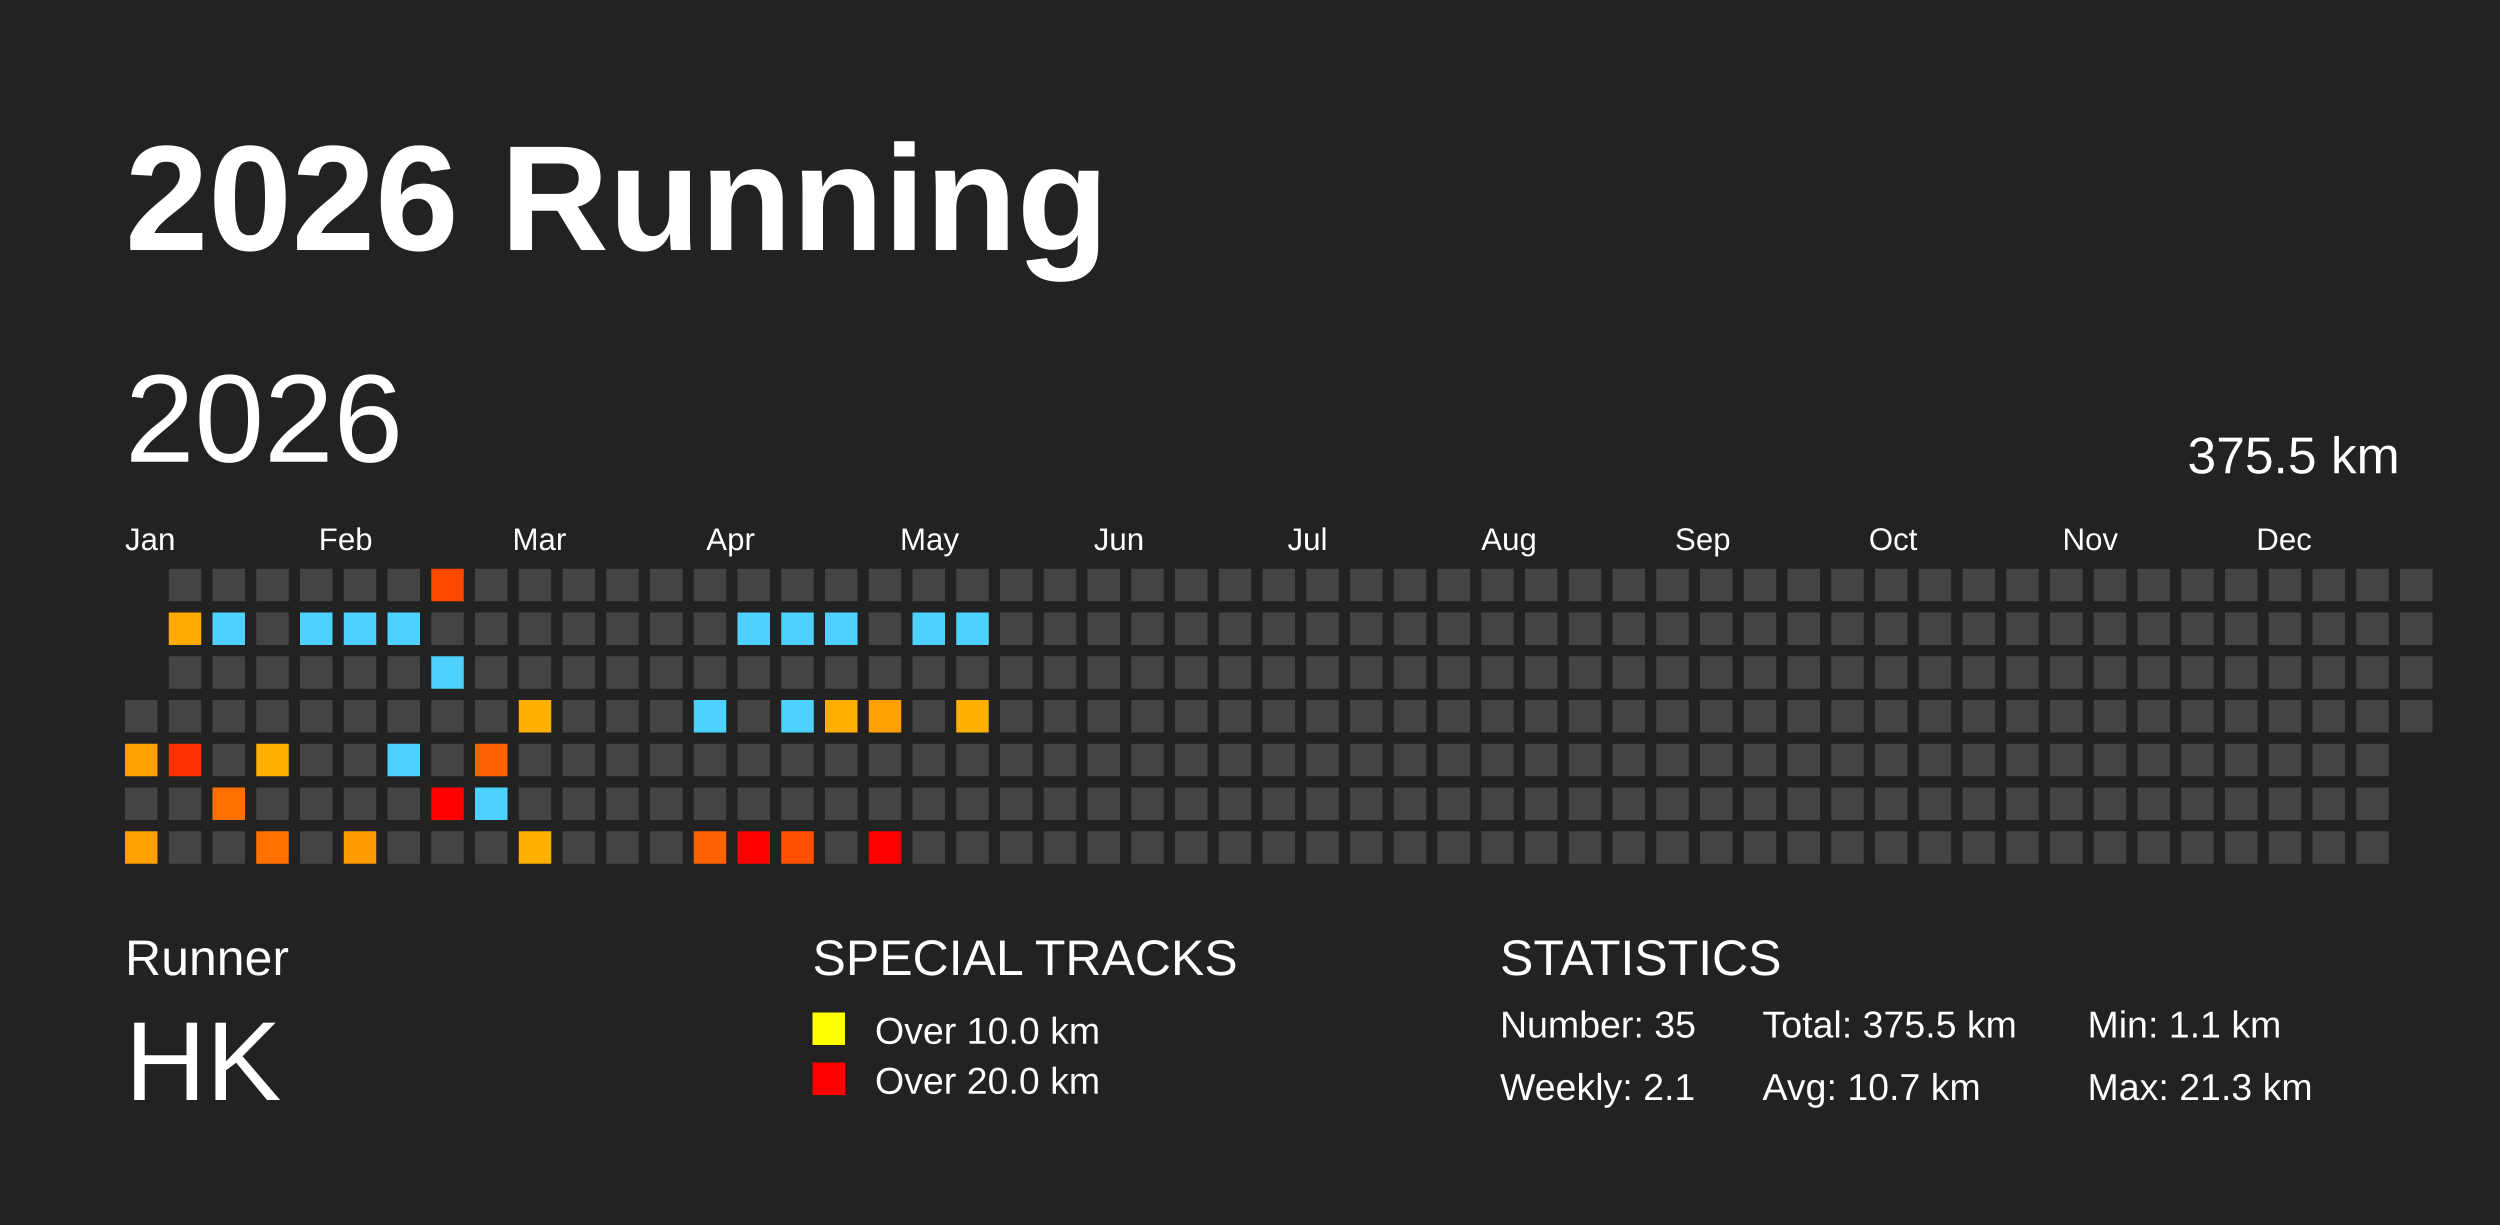
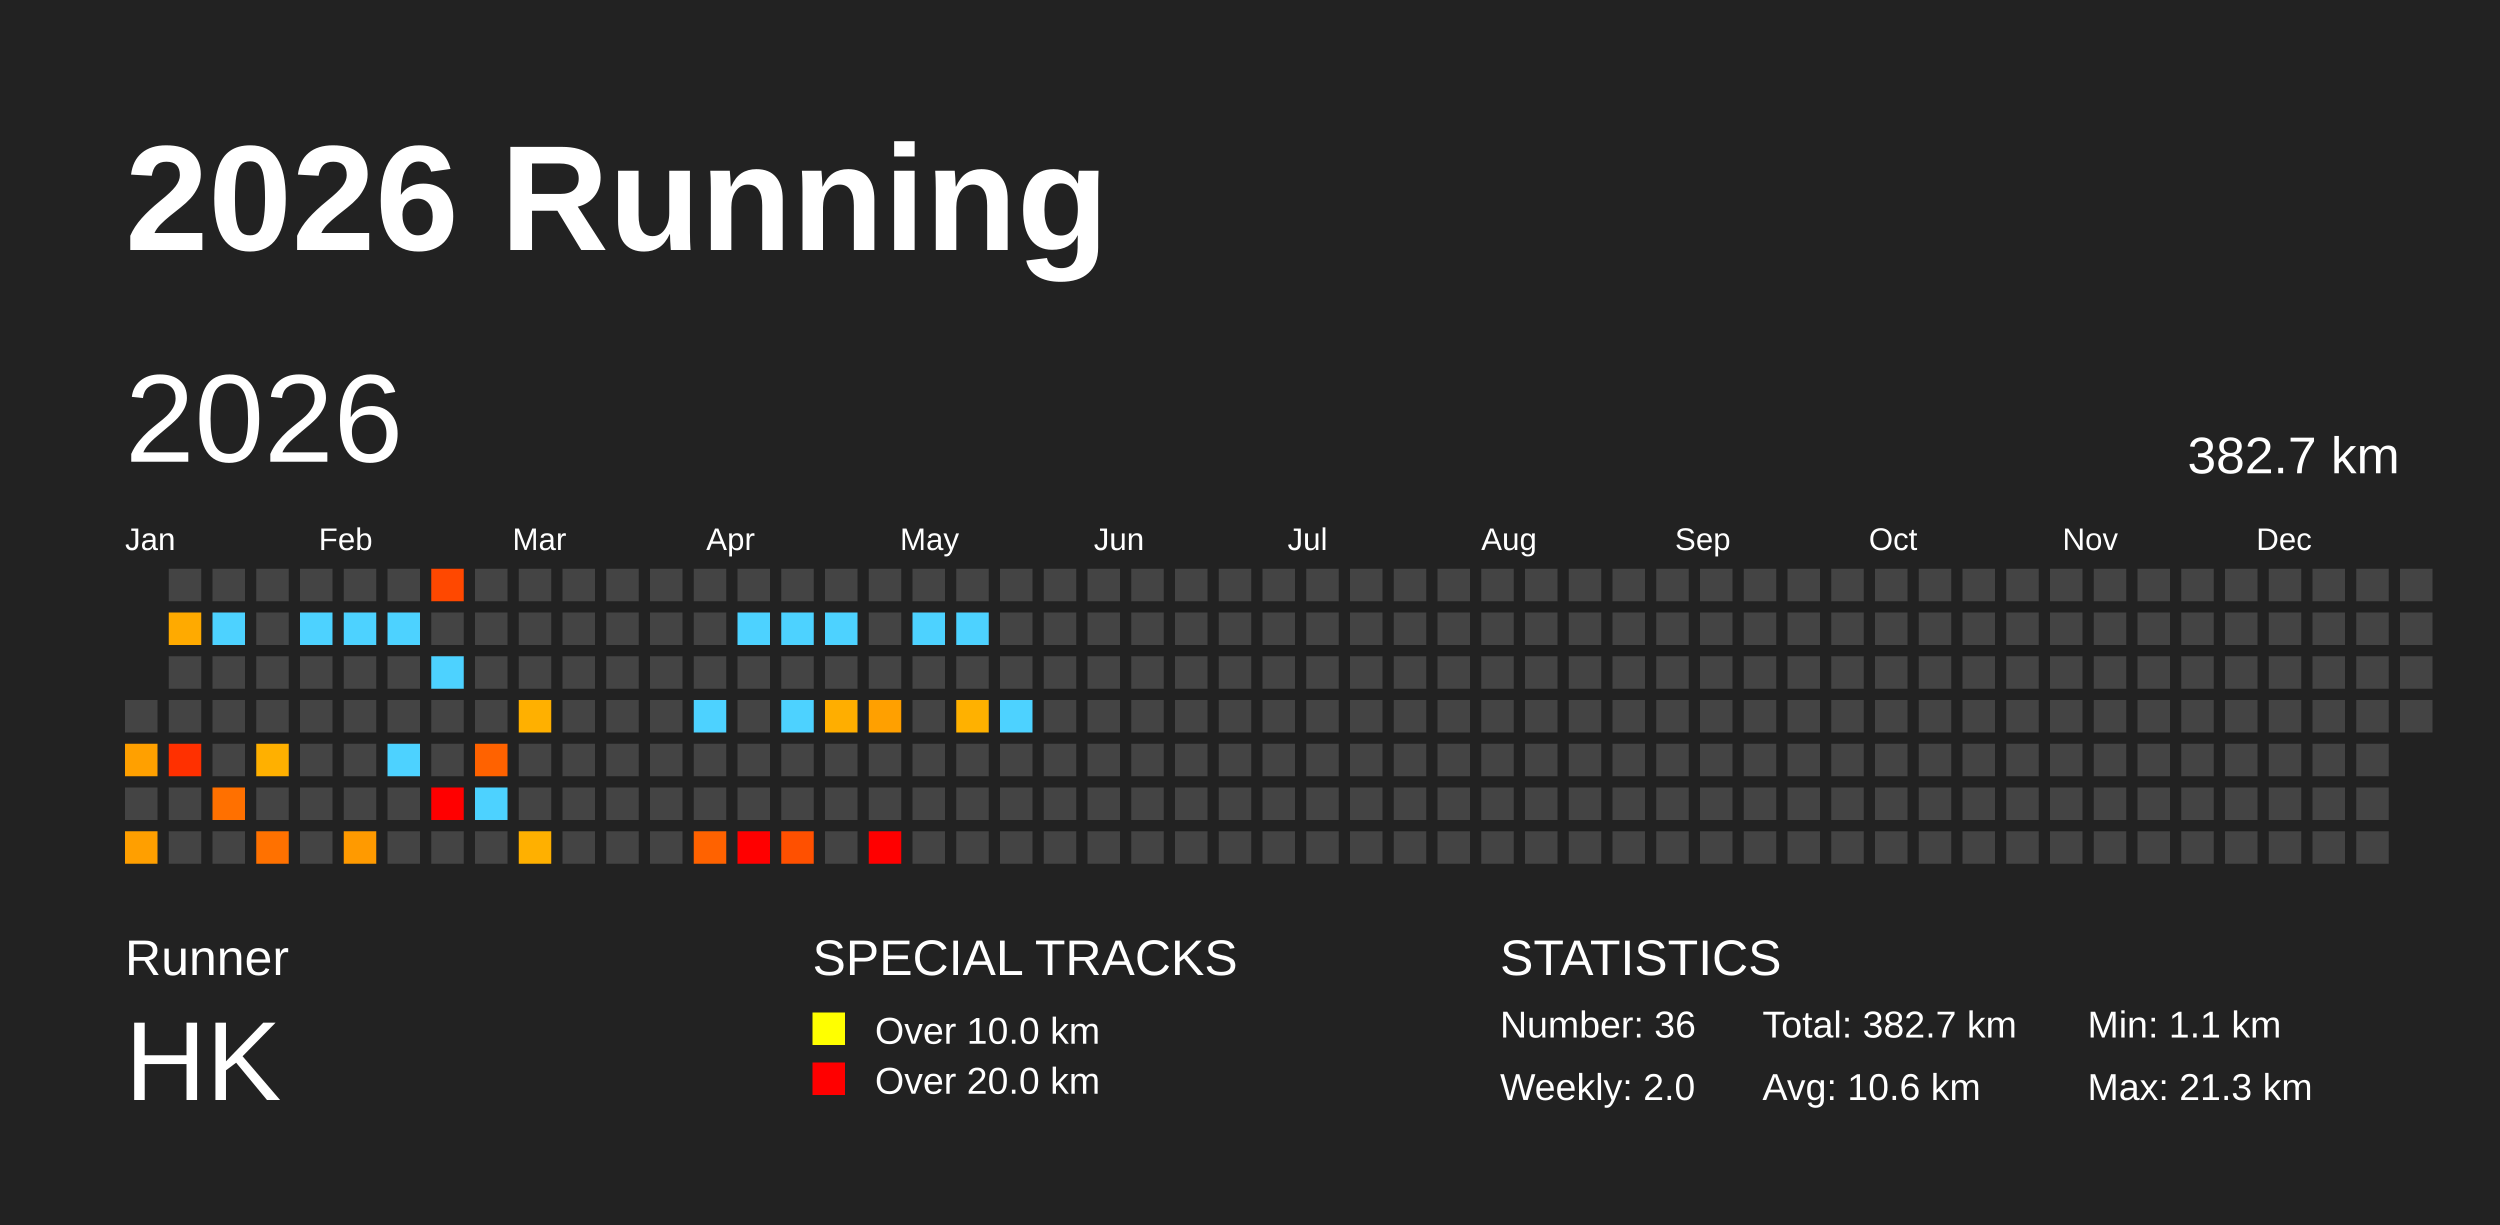
<svg xmlns="http://www.w3.org/2000/svg" baseProfile="full" height="98mm" version="1.1" viewBox="0,0,200,98" width="200mm">
  <defs>
    <pattern height="2" id="indoor-stripe" patternUnits="userSpaceOnUse" width="2">
      <line stroke="white" stroke-opacity="0.45" stroke-width="0.5" x1="0" x2="2" y1="2" y2="0" />
    </pattern>
  </defs>
  <rect fill="#222222" height="98" width="200" x="0" y="0" />
  <text fill="#FFFFFF" style="font-size:12px; font-family:Arial; font-weight:bold;" x="10" y="20">2026 Running</text>
  <text fill="#FFFFFF" style="font-size:4px; font-family:Arial" x="10" y="78">Runner</text>
  <text fill="#FFFFFF" style="font-size:9px; font-family:Arial" x="10" y="88">HK</text>
  <text fill="#FFFFFF" style="font-size:4px; font-family:Arial" x="65" y="78">SPECIAL TRACKS</text>
  <rect fill="yellow" height="2.6" width="2.6" x="65" y="81" />
  <text fill="#FFFFFF" style="font-size:3px; font-family:Arial" x="70" y="83.5">Over 10.0 km</text>
  <rect fill="red" height="2.6" width="2.6" x="65" y="85" />
  <text fill="#FFFFFF" style="font-size:3px; font-family:Arial" x="70" y="87.5">Over 20.0 km</text>
  <text fill="#FFFFFF" style="font-size:4px; font-family:Arial" x="120" y="78">STATISTICS</text>
-   <text fill="#FFFFFF" style="font-size:3px; font-family:Arial" x="120" y="83">Number: 35</text>
-   <text fill="#FFFFFF" style="font-size:3px; font-family:Arial" x="120" y="88">Weekly: 2.1</text>
-   <text fill="#FFFFFF" style="font-size:3px; font-family:Arial" x="141" y="83">Total: 375.5 km</text>
-   <text fill="#FFFFFF" style="font-size:3px; font-family:Arial" x="141" y="88">Avg: 10.7 km</text>
+   <text fill="#FFFFFF" style="font-size:3px; font-family:Arial" x="120" y="83">Number: 36</text>
+   <text fill="#FFFFFF" style="font-size:3px; font-family:Arial" x="120" y="88">Weekly: 2.0</text>
+   <text fill="#FFFFFF" style="font-size:3px; font-family:Arial" x="141" y="83">Total: 382.7 km</text>
+   <text fill="#FFFFFF" style="font-size:3px; font-family:Arial" x="141" y="88">Avg: 10.6 km</text>
  <text fill="#FFFFFF" style="font-size:3px; font-family:Arial" x="167" y="83">Min: 1.1 km</text>
  <text fill="#FFFFFF" style="font-size:3px; font-family:Arial" x="167" y="88">Max: 21.3 km</text>
  <text dominant-baseline="hanging" fill="#FFFFFF" style="font-size:10.0px; font-family:Arial;" x="10" y="30">2026</text>
-   <text dominant-baseline="hanging" fill="#FFFFFF" style="font-size:4.125px; font-family:Arial;" x="175" y="35">375.5 km</text>
+   <text dominant-baseline="hanging" fill="#FFFFFF" style="font-size:4.125px; font-family:Arial;" x="175" y="35">382.7 km</text>
  <text fill="#FFFFFF" style="font-size:2.5px; font-family:Arial" x="10.0" y="44">Jan</text>
  <text fill="#FFFFFF" style="font-size:2.5px; font-family:Arial" x="25.5" y="44">Feb</text>
  <text fill="#FFFFFF" style="font-size:2.5px; font-family:Arial" x="41.0" y="44">Mar</text>
  <text fill="#FFFFFF" style="font-size:2.5px; font-family:Arial" x="56.5" y="44">Apr</text>
  <text fill="#FFFFFF" style="font-size:2.5px; font-family:Arial" x="72.0" y="44">May</text>
  <text fill="#FFFFFF" style="font-size:2.5px; font-family:Arial" x="87.5" y="44">Jun</text>
  <text fill="#FFFFFF" style="font-size:2.5px; font-family:Arial" x="103.0" y="44">Jul</text>
  <text fill="#FFFFFF" style="font-size:2.5px; font-family:Arial" x="118.5" y="44">Aug</text>
  <text fill="#FFFFFF" style="font-size:2.5px; font-family:Arial" x="134.0" y="44">Sep</text>
  <text fill="#FFFFFF" style="font-size:2.5px; font-family:Arial" x="149.5" y="44">Oct</text>
  <text fill="#FFFFFF" style="font-size:2.5px; font-family:Arial" x="165.0" y="44">Nov</text>
  <text fill="#FFFFFF" style="font-size:2.5px; font-family:Arial" x="180.5" y="44">Dec</text>
  <rect fill="#444444" height="2.6" width="2.6" x="10.0" y="56.0" />
  <rect fill="#ffa000" height="2.6" width="2.6" x="10.0" y="59.5" />
  <rect fill="#444444" height="2.6" width="2.6" x="10.0" y="63.0" />
  <rect fill="#ff9f00" height="2.6" width="2.6" x="10.0" y="66.5" />
  <rect fill="#444444" height="2.6" width="2.6" x="13.5" y="45.5" />
  <rect fill="#ffaa00" height="2.6" width="2.6" x="13.5" y="49.0" />
  <rect fill="#444444" height="2.6" width="2.6" x="13.5" y="52.5" />
  <rect fill="#444444" height="2.6" width="2.6" x="13.5" y="56.0" />
  <rect fill="#ff3000" height="2.6" width="2.6" x="13.5" y="59.5" />
  <rect fill="#444444" height="2.6" width="2.6" x="13.5" y="63.0" />
  <rect fill="#444444" height="2.6" width="2.6" x="13.5" y="66.5" />
  <rect fill="#444444" height="2.6" width="2.6" x="17.0" y="45.5" />
  <rect fill="#4dd2ff" height="2.6" width="2.6" x="17.0" y="49.0" />
  <rect fill="#444444" height="2.6" width="2.6" x="17.0" y="52.5" />
  <rect fill="#444444" height="2.6" width="2.6" x="17.0" y="56.0" />
  <rect fill="#444444" height="2.6" width="2.6" x="17.0" y="59.5" />
  <rect fill="#ff7000" height="2.6" width="2.6" x="17.0" y="63.0" />
  <rect fill="#444444" height="2.6" width="2.6" x="17.0" y="66.5" />
  <rect fill="#444444" height="2.6" width="2.6" x="20.5" y="45.5" />
  <rect fill="#444444" height="2.6" width="2.6" x="20.5" y="49.0" />
  <rect fill="#444444" height="2.6" width="2.6" x="20.5" y="52.5" />
  <rect fill="#444444" height="2.6" width="2.6" x="20.5" y="56.0" />
  <rect fill="#ffb000" height="2.6" width="2.6" x="20.5" y="59.5" />
  <rect fill="#444444" height="2.6" width="2.6" x="20.5" y="63.0" />
  <rect fill="#ff7100" height="2.6" width="2.6" x="20.5" y="66.5" />
  <rect fill="#444444" height="2.6" width="2.6" x="24.0" y="45.5" />
  <rect fill="#4dd2ff" height="2.6" width="2.6" x="24.0" y="49.0" />
  <rect fill="#444444" height="2.6" width="2.6" x="24.0" y="52.5" />
  <rect fill="#444444" height="2.6" width="2.6" x="24.0" y="56.0" />
  <rect fill="#444444" height="2.6" width="2.6" x="24.0" y="59.5" />
  <rect fill="#444444" height="2.6" width="2.6" x="24.0" y="63.0" />
  <rect fill="#444444" height="2.6" width="2.6" x="24.0" y="66.5" />
  <rect fill="#444444" height="2.6" width="2.6" x="27.5" y="45.5" />
  <rect fill="#4dd2ff" height="2.6" width="2.6" x="27.5" y="49.0" />
  <rect fill="#444444" height="2.6" width="2.6" x="27.5" y="52.5" />
  <rect fill="#444444" height="2.6" width="2.6" x="27.5" y="56.0" />
  <rect fill="#444444" height="2.6" width="2.6" x="27.5" y="59.5" />
  <rect fill="#444444" height="2.6" width="2.6" x="27.5" y="63.0" />
  <rect fill="#ff9a00" height="2.6" width="2.6" x="27.5" y="66.5" />
  <rect fill="#444444" height="2.6" width="2.6" x="31.0" y="45.5" />
  <rect fill="#4dd2ff" height="2.6" width="2.6" x="31.0" y="49.0" />
  <rect fill="#444444" height="2.6" width="2.6" x="31.0" y="52.5" />
  <rect fill="#444444" height="2.6" width="2.6" x="31.0" y="56.0" />
  <rect fill="#4dd2ff" height="2.6" width="2.6" x="31.0" y="59.5" />
  <rect fill="#444444" height="2.6" width="2.6" x="31.0" y="63.0" />
  <rect fill="#444444" height="2.6" width="2.6" x="31.0" y="66.5" />
  <rect fill="#ff4800" height="2.6" width="2.6" x="34.5" y="45.5" />
  <rect fill="#444444" height="2.6" width="2.6" x="34.5" y="49.0" />
  <rect fill="#4dd2ff" height="2.6" width="2.6" x="34.5" y="52.5" />
  <rect fill="#444444" height="2.6" width="2.6" x="34.5" y="56.0" />
  <rect fill="#444444" height="2.6" width="2.6" x="34.5" y="59.5" />
  <rect fill="red" height="2.6" width="2.6" x="34.5" y="63.0" />
  <rect fill="#444444" height="2.6" width="2.6" x="34.5" y="66.5" />
  <rect fill="#444444" height="2.6" width="2.6" x="38.0" y="45.5" />
  <rect fill="#444444" height="2.6" width="2.6" x="38.0" y="49.0" />
  <rect fill="#444444" height="2.6" width="2.6" x="38.0" y="52.5" />
  <rect fill="#444444" height="2.6" width="2.6" x="38.0" y="56.0" />
  <rect fill="#ff6200" height="2.6" width="2.6" x="38.0" y="59.5" />
  <rect fill="#4dd2ff" height="2.6" width="2.6" x="38.0" y="63.0" />
  <rect fill="#444444" height="2.6" width="2.6" x="38.0" y="66.5" />
  <rect fill="#444444" height="2.6" width="2.6" x="41.5" y="45.5" />
  <rect fill="#444444" height="2.6" width="2.6" x="41.5" y="49.0" />
  <rect fill="#444444" height="2.6" width="2.6" x="41.5" y="52.5" />
  <rect fill="#ffb000" height="2.6" width="2.6" x="41.5" y="56.0" />
  <rect fill="#444444" height="2.6" width="2.6" x="41.5" y="59.5" />
  <rect fill="#444444" height="2.6" width="2.6" x="41.5" y="63.0" />
  <rect fill="#ffb000" height="2.6" width="2.6" x="41.5" y="66.5" />
  <rect fill="#444444" height="2.6" width="2.6" x="45.0" y="45.5" />
  <rect fill="#444444" height="2.6" width="2.6" x="45.0" y="49.0" />
  <rect fill="#444444" height="2.6" width="2.6" x="45.0" y="52.5" />
  <rect fill="#444444" height="2.6" width="2.6" x="45.0" y="56.0" />
  <rect fill="#444444" height="2.6" width="2.6" x="45.0" y="59.5" />
  <rect fill="#444444" height="2.6" width="2.6" x="45.0" y="63.0" />
  <rect fill="#444444" height="2.6" width="2.6" x="45.0" y="66.5" />
  <rect fill="#444444" height="2.6" width="2.6" x="48.5" y="45.5" />
  <rect fill="#444444" height="2.6" width="2.6" x="48.5" y="49.0" />
  <rect fill="#444444" height="2.6" width="2.6" x="48.5" y="52.5" />
  <rect fill="#444444" height="2.6" width="2.6" x="48.5" y="56.0" />
  <rect fill="#444444" height="2.6" width="2.6" x="48.5" y="59.5" />
  <rect fill="#444444" height="2.6" width="2.6" x="48.5" y="63.0" />
  <rect fill="#444444" height="2.6" width="2.6" x="48.5" y="66.5" />
  <rect fill="#444444" height="2.6" width="2.6" x="52.0" y="45.5" />
  <rect fill="#444444" height="2.6" width="2.6" x="52.0" y="49.0" />
  <rect fill="#444444" height="2.6" width="2.6" x="52.0" y="52.5" />
  <rect fill="#444444" height="2.6" width="2.6" x="52.0" y="56.0" />
  <rect fill="#444444" height="2.6" width="2.6" x="52.0" y="59.5" />
  <rect fill="#444444" height="2.6" width="2.6" x="52.0" y="63.0" />
  <rect fill="#444444" height="2.6" width="2.6" x="52.0" y="66.5" />
  <rect fill="#444444" height="2.6" width="2.6" x="55.5" y="45.5" />
  <rect fill="#444444" height="2.6" width="2.6" x="55.5" y="49.0" />
  <rect fill="#444444" height="2.6" width="2.6" x="55.5" y="52.5" />
  <rect fill="#4dd2ff" height="2.6" width="2.6" x="55.5" y="56.0" />
  <rect fill="#444444" height="2.6" width="2.6" x="55.5" y="59.5" />
  <rect fill="#444444" height="2.6" width="2.6" x="55.5" y="63.0" />
  <rect fill="#ff6200" height="2.6" width="2.6" x="55.5" y="66.5" />
  <rect fill="#444444" height="2.6" width="2.6" x="59.0" y="45.5" />
  <rect fill="#4dd2ff" height="2.6" width="2.6" x="59.0" y="49.0" />
  <rect fill="#444444" height="2.6" width="2.6" x="59.0" y="52.5" />
  <rect fill="#444444" height="2.6" width="2.6" x="59.0" y="56.0" />
  <rect fill="#444444" height="2.6" width="2.6" x="59.0" y="59.5" />
  <rect fill="#444444" height="2.6" width="2.6" x="59.0" y="63.0" />
  <rect fill="red" height="2.6" width="2.6" x="59.0" y="66.5" />
  <rect fill="#444444" height="2.6" width="2.6" x="62.5" y="45.5" />
  <rect fill="#4dd2ff" height="2.6" width="2.6" x="62.5" y="49.0" />
  <rect fill="#444444" height="2.6" width="2.6" x="62.5" y="52.5" />
  <rect fill="#4dd2ff" height="2.6" width="2.6" x="62.5" y="56.0" />
  <rect fill="#444444" height="2.6" width="2.6" x="62.5" y="59.5" />
  <rect fill="#444444" height="2.6" width="2.6" x="62.5" y="63.0" />
  <rect fill="#ff5000" height="2.6" width="2.6" x="62.5" y="66.5" />
  <rect fill="#444444" height="2.6" width="2.6" x="66.0" y="45.5" />
  <rect fill="#4dd2ff" height="2.6" width="2.6" x="66.0" y="49.0" />
  <rect fill="#444444" height="2.6" width="2.6" x="66.0" y="52.5" />
  <rect fill="#ffae00" height="2.6" width="2.6" x="66.0" y="56.0" />
  <rect fill="#444444" height="2.6" width="2.6" x="66.0" y="59.5" />
  <rect fill="#444444" height="2.6" width="2.6" x="66.0" y="63.0" />
  <rect fill="#444444" height="2.6" width="2.6" x="66.0" y="66.5" />
  <rect fill="#444444" height="2.6" width="2.6" x="69.5" y="45.5" />
  <rect fill="#444444" height="2.6" width="2.6" x="69.5" y="49.0" />
  <rect fill="#444444" height="2.6" width="2.6" x="69.5" y="52.5" />
  <rect fill="#ffa000" height="2.6" width="2.6" x="69.5" y="56.0" />
  <rect fill="#444444" height="2.6" width="2.6" x="69.5" y="59.5" />
  <rect fill="#444444" height="2.6" width="2.6" x="69.5" y="63.0" />
  <rect fill="red" height="2.6" width="2.6" x="69.5" y="66.5" />
  <rect fill="#444444" height="2.6" width="2.6" x="73.0" y="45.5" />
  <rect fill="#4dd2ff" height="2.6" width="2.6" x="73.0" y="49.0" />
  <rect fill="#444444" height="2.6" width="2.6" x="73.0" y="52.5" />
  <rect fill="#444444" height="2.6" width="2.6" x="73.0" y="56.0" />
  <rect fill="#444444" height="2.6" width="2.6" x="73.0" y="59.5" />
  <rect fill="#444444" height="2.6" width="2.6" x="73.0" y="63.0" />
  <rect fill="#444444" height="2.6" width="2.6" x="73.0" y="66.5" />
  <rect fill="#444444" height="2.6" width="2.6" x="76.5" y="45.5" />
  <rect fill="#4dd2ff" height="2.6" width="2.6" x="76.5" y="49.0" />
  <rect fill="#444444" height="2.6" width="2.6" x="76.5" y="52.5" />
  <rect fill="#ffb100" height="2.6" width="2.6" x="76.5" y="56.0" />
  <rect fill="#444444" height="2.6" width="2.6" x="76.5" y="59.5" />
  <rect fill="#444444" height="2.6" width="2.6" x="76.5" y="63.0" />
  <rect fill="#444444" height="2.6" width="2.6" x="76.5" y="66.5" />
  <rect fill="#444444" height="2.6" width="2.6" x="80.0" y="45.5" />
  <rect fill="#444444" height="2.6" width="2.6" x="80.0" y="49.0" />
  <rect fill="#444444" height="2.6" width="2.6" x="80.0" y="52.5" />
-   <rect fill="#444444" height="2.6" width="2.6" x="80.0" y="56.0" />
+   <rect fill="#4dd2ff" height="2.6" width="2.6" x="80.0" y="56.0" />
  <rect fill="#444444" height="2.6" width="2.6" x="80.0" y="59.5" />
  <rect fill="#444444" height="2.6" width="2.6" x="80.0" y="63.0" />
  <rect fill="#444444" height="2.6" width="2.6" x="80.0" y="66.5" />
  <rect fill="#444444" height="2.6" width="2.6" x="83.5" y="45.5" />
  <rect fill="#444444" height="2.6" width="2.6" x="83.5" y="49.0" />
  <rect fill="#444444" height="2.6" width="2.6" x="83.5" y="52.5" />
  <rect fill="#444444" height="2.6" width="2.6" x="83.5" y="56.0" />
  <rect fill="#444444" height="2.6" width="2.6" x="83.5" y="59.5" />
  <rect fill="#444444" height="2.6" width="2.6" x="83.5" y="63.0" />
  <rect fill="#444444" height="2.6" width="2.6" x="83.5" y="66.5" />
  <rect fill="#444444" height="2.6" width="2.6" x="87.0" y="45.5" />
  <rect fill="#444444" height="2.6" width="2.6" x="87.0" y="49.0" />
  <rect fill="#444444" height="2.6" width="2.6" x="87.0" y="52.5" />
  <rect fill="#444444" height="2.6" width="2.6" x="87.0" y="56.0" />
  <rect fill="#444444" height="2.6" width="2.6" x="87.0" y="59.5" />
  <rect fill="#444444" height="2.6" width="2.6" x="87.0" y="63.0" />
  <rect fill="#444444" height="2.6" width="2.6" x="87.0" y="66.5" />
  <rect fill="#444444" height="2.6" width="2.6" x="90.5" y="45.5" />
  <rect fill="#444444" height="2.6" width="2.6" x="90.5" y="49.0" />
  <rect fill="#444444" height="2.6" width="2.6" x="90.5" y="52.5" />
  <rect fill="#444444" height="2.6" width="2.6" x="90.5" y="56.0" />
  <rect fill="#444444" height="2.6" width="2.6" x="90.5" y="59.5" />
  <rect fill="#444444" height="2.6" width="2.6" x="90.5" y="63.0" />
  <rect fill="#444444" height="2.6" width="2.6" x="90.5" y="66.5" />
  <rect fill="#444444" height="2.6" width="2.6" x="94.0" y="45.5" />
  <rect fill="#444444" height="2.6" width="2.6" x="94.0" y="49.0" />
  <rect fill="#444444" height="2.6" width="2.6" x="94.0" y="52.5" />
  <rect fill="#444444" height="2.6" width="2.6" x="94.0" y="56.0" />
  <rect fill="#444444" height="2.6" width="2.6" x="94.0" y="59.5" />
  <rect fill="#444444" height="2.6" width="2.6" x="94.0" y="63.0" />
  <rect fill="#444444" height="2.6" width="2.6" x="94.0" y="66.5" />
  <rect fill="#444444" height="2.6" width="2.6" x="97.5" y="45.5" />
  <rect fill="#444444" height="2.6" width="2.6" x="97.5" y="49.0" />
  <rect fill="#444444" height="2.6" width="2.6" x="97.5" y="52.5" />
  <rect fill="#444444" height="2.6" width="2.6" x="97.5" y="56.0" />
  <rect fill="#444444" height="2.6" width="2.6" x="97.5" y="59.5" />
  <rect fill="#444444" height="2.6" width="2.6" x="97.5" y="63.0" />
  <rect fill="#444444" height="2.6" width="2.6" x="97.5" y="66.5" />
  <rect fill="#444444" height="2.6" width="2.6" x="101.0" y="45.5" />
  <rect fill="#444444" height="2.6" width="2.6" x="101.0" y="49.0" />
  <rect fill="#444444" height="2.6" width="2.6" x="101.0" y="52.5" />
  <rect fill="#444444" height="2.6" width="2.6" x="101.0" y="56.0" />
  <rect fill="#444444" height="2.6" width="2.6" x="101.0" y="59.5" />
  <rect fill="#444444" height="2.6" width="2.6" x="101.0" y="63.0" />
  <rect fill="#444444" height="2.6" width="2.6" x="101.0" y="66.5" />
  <rect fill="#444444" height="2.6" width="2.6" x="104.5" y="45.5" />
  <rect fill="#444444" height="2.6" width="2.6" x="104.5" y="49.0" />
  <rect fill="#444444" height="2.6" width="2.6" x="104.5" y="52.5" />
  <rect fill="#444444" height="2.6" width="2.6" x="104.5" y="56.0" />
  <rect fill="#444444" height="2.6" width="2.6" x="104.5" y="59.5" />
  <rect fill="#444444" height="2.6" width="2.6" x="104.5" y="63.0" />
  <rect fill="#444444" height="2.6" width="2.6" x="104.5" y="66.5" />
  <rect fill="#444444" height="2.6" width="2.6" x="108.0" y="45.5" />
  <rect fill="#444444" height="2.6" width="2.6" x="108.0" y="49.0" />
  <rect fill="#444444" height="2.6" width="2.6" x="108.0" y="52.5" />
  <rect fill="#444444" height="2.6" width="2.6" x="108.0" y="56.0" />
  <rect fill="#444444" height="2.6" width="2.6" x="108.0" y="59.5" />
  <rect fill="#444444" height="2.6" width="2.6" x="108.0" y="63.0" />
  <rect fill="#444444" height="2.6" width="2.6" x="108.0" y="66.5" />
  <rect fill="#444444" height="2.6" width="2.6" x="111.5" y="45.5" />
  <rect fill="#444444" height="2.6" width="2.6" x="111.5" y="49.0" />
  <rect fill="#444444" height="2.6" width="2.6" x="111.5" y="52.5" />
  <rect fill="#444444" height="2.6" width="2.6" x="111.5" y="56.0" />
  <rect fill="#444444" height="2.6" width="2.6" x="111.5" y="59.5" />
  <rect fill="#444444" height="2.6" width="2.6" x="111.5" y="63.0" />
  <rect fill="#444444" height="2.6" width="2.6" x="111.5" y="66.5" />
  <rect fill="#444444" height="2.6" width="2.6" x="115.0" y="45.5" />
  <rect fill="#444444" height="2.6" width="2.6" x="115.0" y="49.0" />
  <rect fill="#444444" height="2.6" width="2.6" x="115.0" y="52.5" />
  <rect fill="#444444" height="2.6" width="2.6" x="115.0" y="56.0" />
  <rect fill="#444444" height="2.6" width="2.6" x="115.0" y="59.5" />
  <rect fill="#444444" height="2.6" width="2.6" x="115.0" y="63.0" />
  <rect fill="#444444" height="2.6" width="2.6" x="115.0" y="66.5" />
  <rect fill="#444444" height="2.6" width="2.6" x="118.5" y="45.5" />
  <rect fill="#444444" height="2.6" width="2.6" x="118.5" y="49.0" />
  <rect fill="#444444" height="2.6" width="2.6" x="118.5" y="52.5" />
  <rect fill="#444444" height="2.6" width="2.6" x="118.5" y="56.0" />
  <rect fill="#444444" height="2.6" width="2.6" x="118.5" y="59.5" />
  <rect fill="#444444" height="2.6" width="2.6" x="118.5" y="63.0" />
  <rect fill="#444444" height="2.6" width="2.6" x="118.5" y="66.5" />
  <rect fill="#444444" height="2.6" width="2.6" x="122.0" y="45.5" />
  <rect fill="#444444" height="2.6" width="2.6" x="122.0" y="49.0" />
  <rect fill="#444444" height="2.6" width="2.6" x="122.0" y="52.5" />
  <rect fill="#444444" height="2.6" width="2.6" x="122.0" y="56.0" />
  <rect fill="#444444" height="2.6" width="2.6" x="122.0" y="59.5" />
  <rect fill="#444444" height="2.6" width="2.6" x="122.0" y="63.0" />
  <rect fill="#444444" height="2.6" width="2.6" x="122.0" y="66.5" />
  <rect fill="#444444" height="2.6" width="2.6" x="125.5" y="45.5" />
  <rect fill="#444444" height="2.6" width="2.6" x="125.5" y="49.0" />
  <rect fill="#444444" height="2.6" width="2.6" x="125.5" y="52.5" />
  <rect fill="#444444" height="2.6" width="2.6" x="125.5" y="56.0" />
  <rect fill="#444444" height="2.6" width="2.6" x="125.5" y="59.5" />
  <rect fill="#444444" height="2.6" width="2.6" x="125.5" y="63.0" />
  <rect fill="#444444" height="2.6" width="2.6" x="125.5" y="66.5" />
  <rect fill="#444444" height="2.6" width="2.6" x="129.0" y="45.5" />
  <rect fill="#444444" height="2.6" width="2.6" x="129.0" y="49.0" />
  <rect fill="#444444" height="2.6" width="2.6" x="129.0" y="52.5" />
  <rect fill="#444444" height="2.6" width="2.6" x="129.0" y="56.0" />
  <rect fill="#444444" height="2.6" width="2.6" x="129.0" y="59.5" />
  <rect fill="#444444" height="2.6" width="2.6" x="129.0" y="63.0" />
  <rect fill="#444444" height="2.6" width="2.6" x="129.0" y="66.5" />
  <rect fill="#444444" height="2.6" width="2.6" x="132.5" y="45.5" />
  <rect fill="#444444" height="2.6" width="2.6" x="132.5" y="49.0" />
  <rect fill="#444444" height="2.6" width="2.6" x="132.5" y="52.5" />
  <rect fill="#444444" height="2.6" width="2.6" x="132.5" y="56.0" />
  <rect fill="#444444" height="2.6" width="2.6" x="132.5" y="59.5" />
  <rect fill="#444444" height="2.6" width="2.6" x="132.5" y="63.0" />
  <rect fill="#444444" height="2.6" width="2.6" x="132.5" y="66.5" />
  <rect fill="#444444" height="2.6" width="2.6" x="136.0" y="45.5" />
  <rect fill="#444444" height="2.6" width="2.6" x="136.0" y="49.0" />
  <rect fill="#444444" height="2.6" width="2.6" x="136.0" y="52.5" />
  <rect fill="#444444" height="2.6" width="2.6" x="136.0" y="56.0" />
  <rect fill="#444444" height="2.6" width="2.6" x="136.0" y="59.5" />
  <rect fill="#444444" height="2.6" width="2.6" x="136.0" y="63.0" />
  <rect fill="#444444" height="2.6" width="2.6" x="136.0" y="66.5" />
  <rect fill="#444444" height="2.6" width="2.6" x="139.5" y="45.5" />
  <rect fill="#444444" height="2.6" width="2.6" x="139.5" y="49.0" />
  <rect fill="#444444" height="2.6" width="2.6" x="139.5" y="52.5" />
  <rect fill="#444444" height="2.6" width="2.6" x="139.5" y="56.0" />
  <rect fill="#444444" height="2.6" width="2.6" x="139.5" y="59.5" />
  <rect fill="#444444" height="2.6" width="2.6" x="139.5" y="63.0" />
  <rect fill="#444444" height="2.6" width="2.6" x="139.5" y="66.5" />
  <rect fill="#444444" height="2.6" width="2.6" x="143.0" y="45.5" />
  <rect fill="#444444" height="2.6" width="2.6" x="143.0" y="49.0" />
  <rect fill="#444444" height="2.6" width="2.6" x="143.0" y="52.5" />
  <rect fill="#444444" height="2.6" width="2.6" x="143.0" y="56.0" />
  <rect fill="#444444" height="2.6" width="2.6" x="143.0" y="59.5" />
  <rect fill="#444444" height="2.6" width="2.6" x="143.0" y="63.0" />
  <rect fill="#444444" height="2.6" width="2.6" x="143.0" y="66.5" />
  <rect fill="#444444" height="2.6" width="2.6" x="146.5" y="45.5" />
  <rect fill="#444444" height="2.6" width="2.6" x="146.5" y="49.0" />
  <rect fill="#444444" height="2.6" width="2.6" x="146.5" y="52.5" />
  <rect fill="#444444" height="2.6" width="2.6" x="146.5" y="56.0" />
  <rect fill="#444444" height="2.6" width="2.6" x="146.5" y="59.5" />
  <rect fill="#444444" height="2.6" width="2.6" x="146.5" y="63.0" />
  <rect fill="#444444" height="2.6" width="2.6" x="146.5" y="66.5" />
  <rect fill="#444444" height="2.6" width="2.6" x="150.0" y="45.5" />
  <rect fill="#444444" height="2.6" width="2.6" x="150.0" y="49.0" />
  <rect fill="#444444" height="2.6" width="2.6" x="150.0" y="52.5" />
  <rect fill="#444444" height="2.6" width="2.6" x="150.0" y="56.0" />
  <rect fill="#444444" height="2.6" width="2.6" x="150.0" y="59.5" />
  <rect fill="#444444" height="2.6" width="2.6" x="150.0" y="63.0" />
  <rect fill="#444444" height="2.6" width="2.6" x="150.0" y="66.5" />
  <rect fill="#444444" height="2.6" width="2.6" x="153.5" y="45.5" />
  <rect fill="#444444" height="2.6" width="2.6" x="153.5" y="49.0" />
  <rect fill="#444444" height="2.6" width="2.6" x="153.5" y="52.5" />
  <rect fill="#444444" height="2.6" width="2.6" x="153.5" y="56.0" />
  <rect fill="#444444" height="2.6" width="2.6" x="153.5" y="59.5" />
  <rect fill="#444444" height="2.6" width="2.6" x="153.5" y="63.0" />
  <rect fill="#444444" height="2.6" width="2.6" x="153.5" y="66.5" />
  <rect fill="#444444" height="2.6" width="2.6" x="157.0" y="45.5" />
  <rect fill="#444444" height="2.6" width="2.6" x="157.0" y="49.0" />
  <rect fill="#444444" height="2.6" width="2.6" x="157.0" y="52.5" />
  <rect fill="#444444" height="2.6" width="2.6" x="157.0" y="56.0" />
  <rect fill="#444444" height="2.6" width="2.6" x="157.0" y="59.5" />
  <rect fill="#444444" height="2.6" width="2.6" x="157.0" y="63.0" />
  <rect fill="#444444" height="2.6" width="2.6" x="157.0" y="66.5" />
  <rect fill="#444444" height="2.6" width="2.6" x="160.5" y="45.5" />
  <rect fill="#444444" height="2.6" width="2.6" x="160.5" y="49.0" />
  <rect fill="#444444" height="2.6" width="2.6" x="160.5" y="52.5" />
  <rect fill="#444444" height="2.6" width="2.6" x="160.5" y="56.0" />
  <rect fill="#444444" height="2.6" width="2.6" x="160.5" y="59.5" />
  <rect fill="#444444" height="2.6" width="2.6" x="160.5" y="63.0" />
  <rect fill="#444444" height="2.6" width="2.6" x="160.5" y="66.5" />
  <rect fill="#444444" height="2.6" width="2.6" x="164.0" y="45.5" />
  <rect fill="#444444" height="2.6" width="2.6" x="164.0" y="49.0" />
  <rect fill="#444444" height="2.6" width="2.6" x="164.0" y="52.5" />
  <rect fill="#444444" height="2.6" width="2.6" x="164.0" y="56.0" />
  <rect fill="#444444" height="2.6" width="2.6" x="164.0" y="59.5" />
  <rect fill="#444444" height="2.6" width="2.6" x="164.0" y="63.0" />
  <rect fill="#444444" height="2.6" width="2.6" x="164.0" y="66.5" />
  <rect fill="#444444" height="2.6" width="2.6" x="167.5" y="45.5" />
  <rect fill="#444444" height="2.6" width="2.6" x="167.5" y="49.0" />
  <rect fill="#444444" height="2.6" width="2.6" x="167.5" y="52.5" />
  <rect fill="#444444" height="2.6" width="2.6" x="167.5" y="56.0" />
  <rect fill="#444444" height="2.6" width="2.6" x="167.5" y="59.5" />
  <rect fill="#444444" height="2.6" width="2.6" x="167.5" y="63.0" />
  <rect fill="#444444" height="2.6" width="2.6" x="167.5" y="66.5" />
  <rect fill="#444444" height="2.6" width="2.6" x="171.0" y="45.5" />
  <rect fill="#444444" height="2.6" width="2.6" x="171.0" y="49.0" />
  <rect fill="#444444" height="2.6" width="2.6" x="171.0" y="52.5" />
  <rect fill="#444444" height="2.6" width="2.6" x="171.0" y="56.0" />
  <rect fill="#444444" height="2.6" width="2.6" x="171.0" y="59.5" />
  <rect fill="#444444" height="2.6" width="2.6" x="171.0" y="63.0" />
  <rect fill="#444444" height="2.6" width="2.6" x="171.0" y="66.5" />
  <rect fill="#444444" height="2.6" width="2.6" x="174.5" y="45.5" />
  <rect fill="#444444" height="2.6" width="2.6" x="174.5" y="49.0" />
  <rect fill="#444444" height="2.6" width="2.6" x="174.5" y="52.5" />
  <rect fill="#444444" height="2.6" width="2.6" x="174.5" y="56.0" />
  <rect fill="#444444" height="2.6" width="2.6" x="174.5" y="59.5" />
  <rect fill="#444444" height="2.6" width="2.6" x="174.5" y="63.0" />
  <rect fill="#444444" height="2.6" width="2.6" x="174.5" y="66.5" />
  <rect fill="#444444" height="2.6" width="2.6" x="178.0" y="45.5" />
  <rect fill="#444444" height="2.6" width="2.6" x="178.0" y="49.0" />
  <rect fill="#444444" height="2.6" width="2.6" x="178.0" y="52.5" />
  <rect fill="#444444" height="2.6" width="2.6" x="178.0" y="56.0" />
  <rect fill="#444444" height="2.6" width="2.6" x="178.0" y="59.5" />
  <rect fill="#444444" height="2.6" width="2.6" x="178.0" y="63.0" />
  <rect fill="#444444" height="2.6" width="2.6" x="178.0" y="66.5" />
  <rect fill="#444444" height="2.6" width="2.6" x="181.5" y="45.5" />
  <rect fill="#444444" height="2.6" width="2.6" x="181.5" y="49.0" />
  <rect fill="#444444" height="2.6" width="2.6" x="181.5" y="52.5" />
  <rect fill="#444444" height="2.6" width="2.6" x="181.5" y="56.0" />
  <rect fill="#444444" height="2.6" width="2.6" x="181.5" y="59.5" />
  <rect fill="#444444" height="2.6" width="2.6" x="181.5" y="63.0" />
  <rect fill="#444444" height="2.6" width="2.6" x="181.5" y="66.5" />
  <rect fill="#444444" height="2.6" width="2.6" x="185.0" y="45.5" />
  <rect fill="#444444" height="2.6" width="2.6" x="185.0" y="49.0" />
  <rect fill="#444444" height="2.6" width="2.6" x="185.0" y="52.5" />
  <rect fill="#444444" height="2.6" width="2.6" x="185.0" y="56.0" />
  <rect fill="#444444" height="2.6" width="2.6" x="185.0" y="59.5" />
  <rect fill="#444444" height="2.6" width="2.6" x="185.0" y="63.0" />
  <rect fill="#444444" height="2.6" width="2.6" x="185.0" y="66.5" />
  <rect fill="#444444" height="2.6" width="2.6" x="188.5" y="45.5" />
  <rect fill="#444444" height="2.6" width="2.6" x="188.5" y="49.0" />
  <rect fill="#444444" height="2.6" width="2.6" x="188.5" y="52.5" />
  <rect fill="#444444" height="2.6" width="2.6" x="188.5" y="56.0" />
  <rect fill="#444444" height="2.6" width="2.6" x="188.5" y="59.5" />
  <rect fill="#444444" height="2.6" width="2.6" x="188.5" y="63.0" />
  <rect fill="#444444" height="2.6" width="2.6" x="188.5" y="66.5" />
  <rect fill="#444444" height="2.6" width="2.6" x="192.0" y="45.5" />
  <rect fill="#444444" height="2.6" width="2.6" x="192.0" y="49.0" />
  <rect fill="#444444" height="2.6" width="2.6" x="192.0" y="52.5" />
  <rect fill="#444444" height="2.6" width="2.6" x="192.0" y="56.0" />
</svg>
